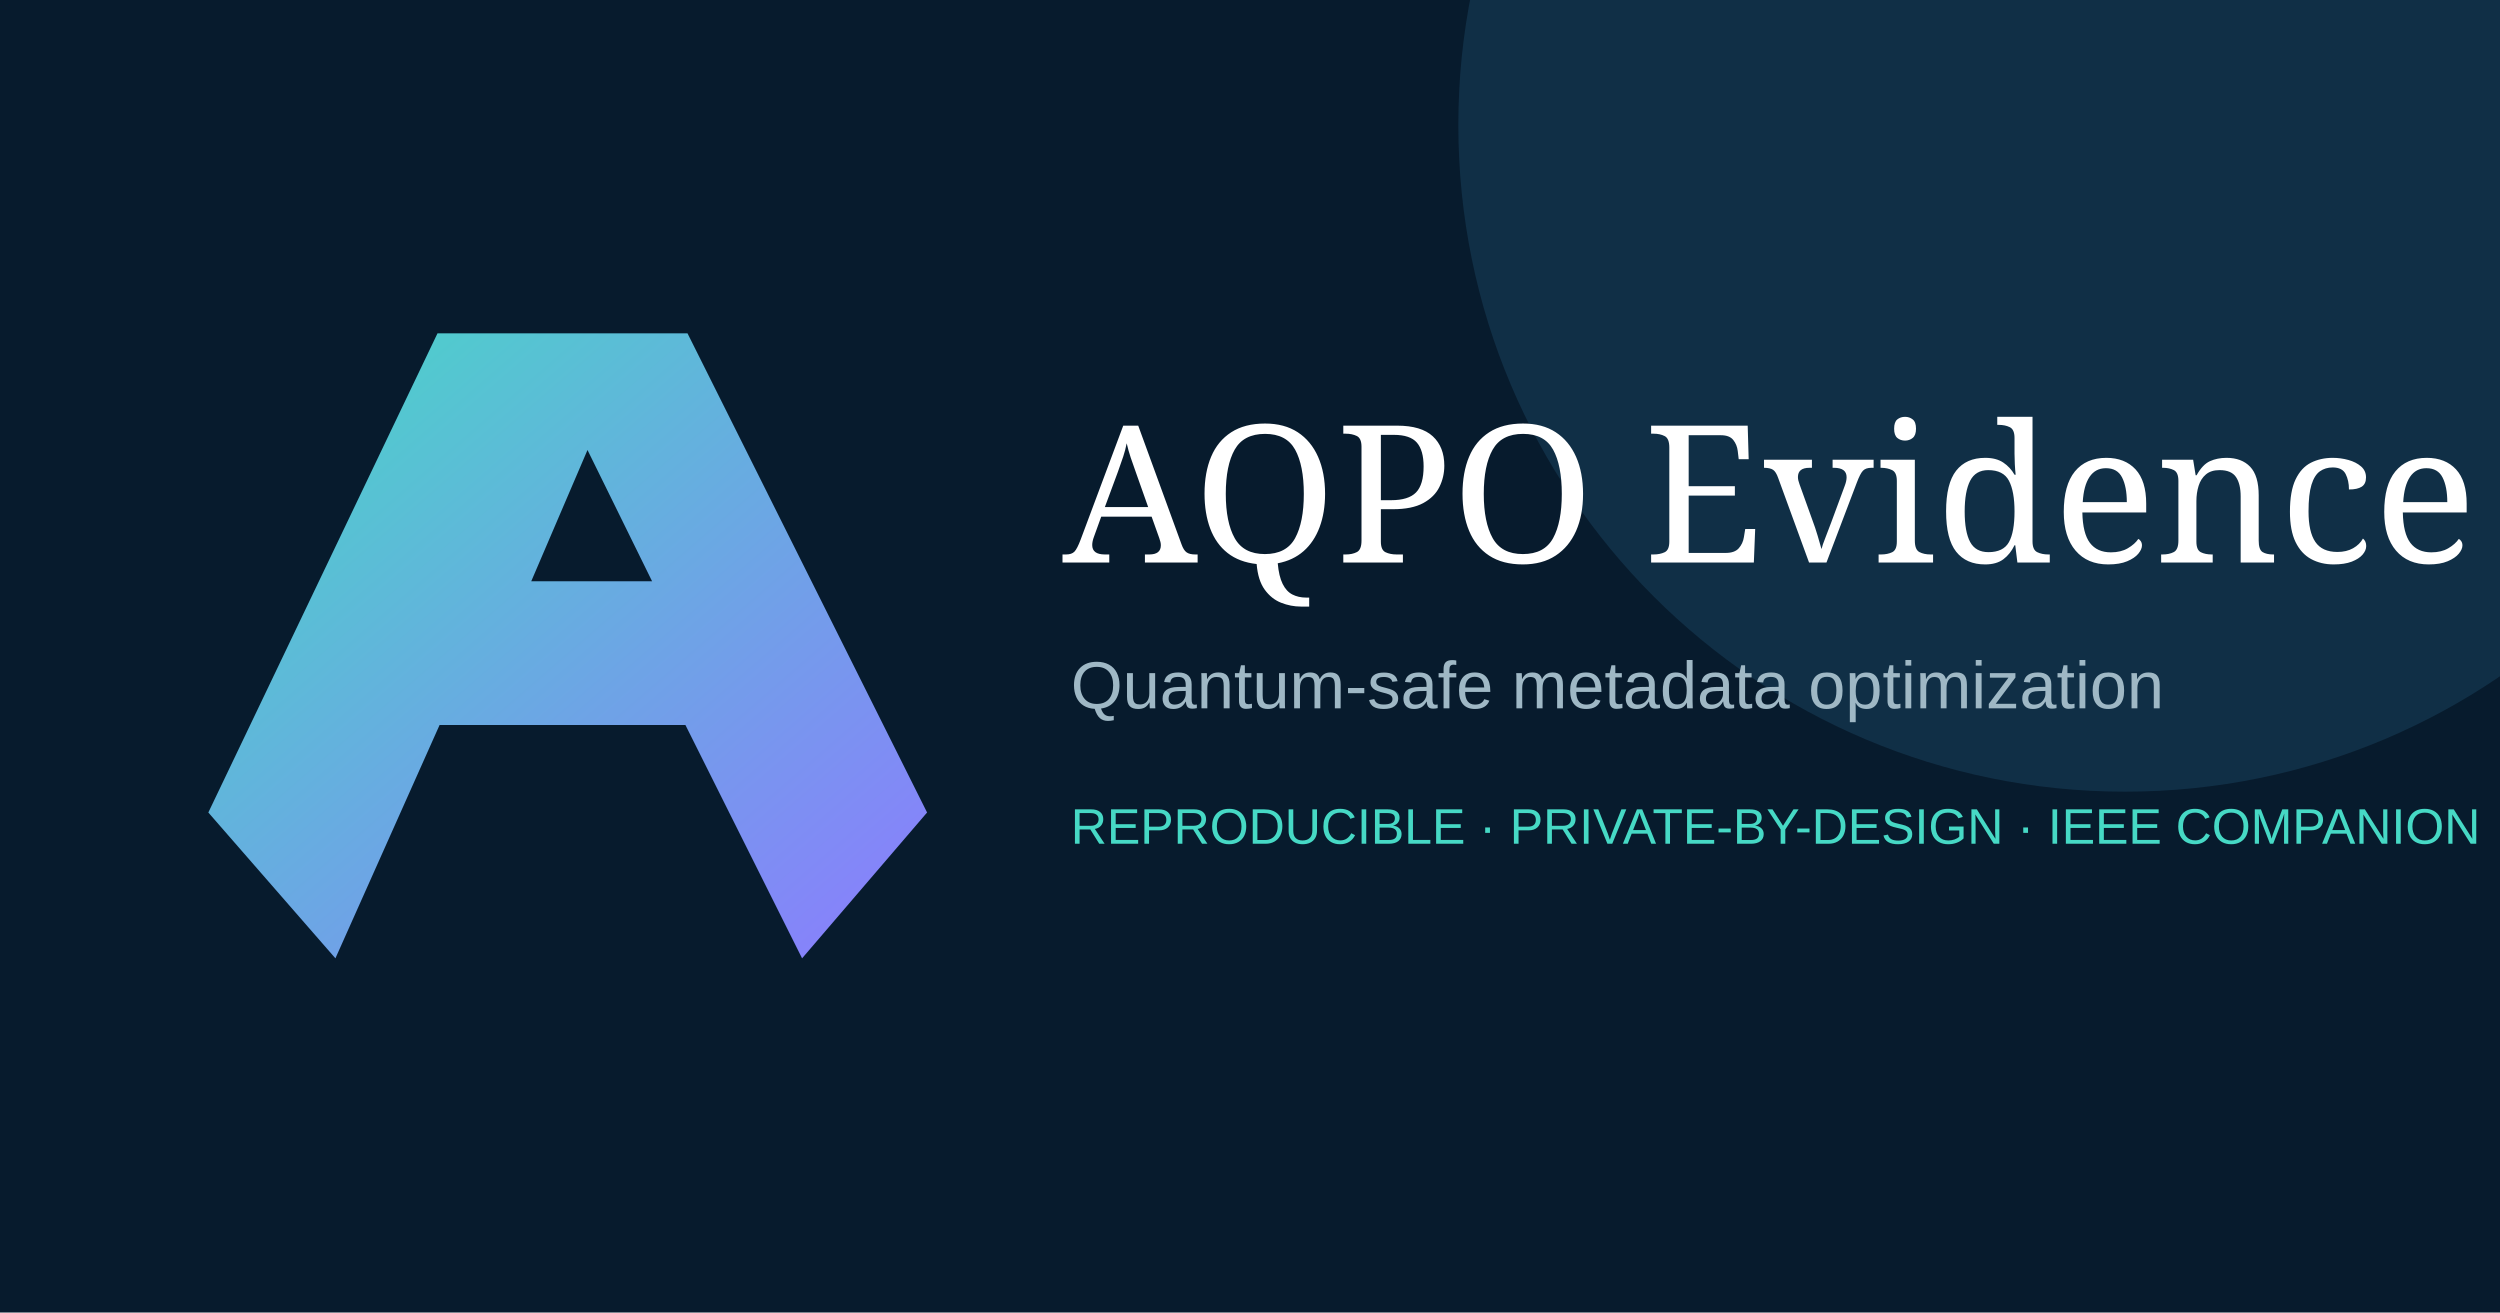
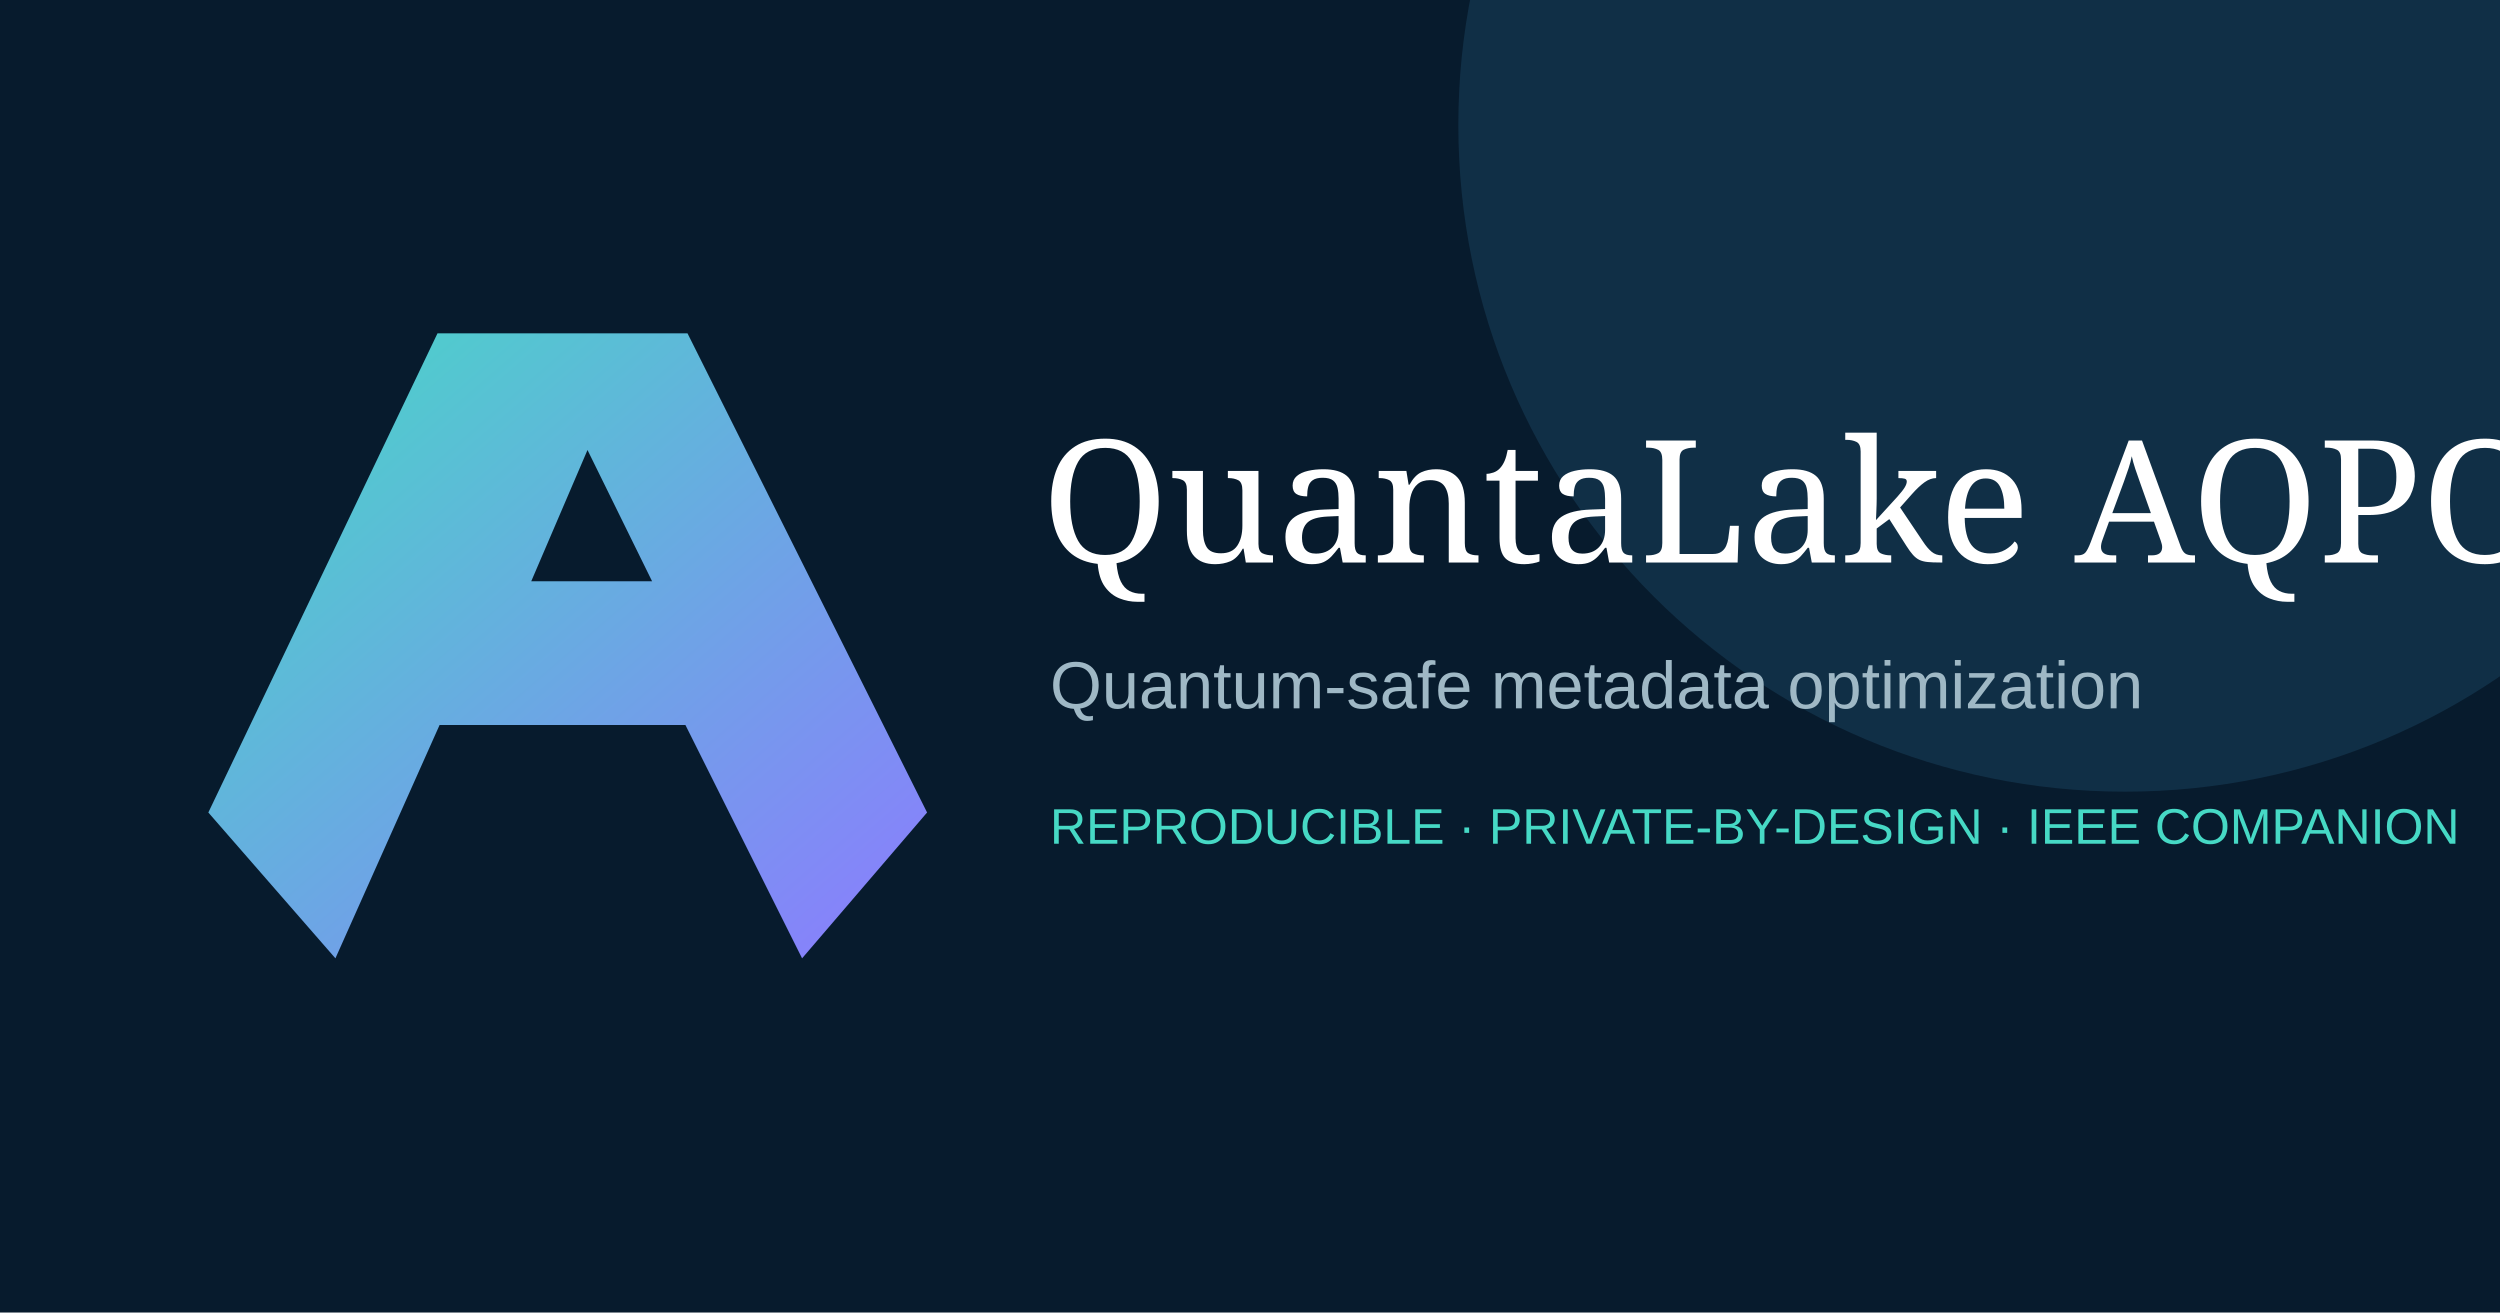
<svg xmlns="http://www.w3.org/2000/svg" width="1200" height="630" viewBox="0 0 1200 630">
  <defs>
    <linearGradient id="g" x1="0" y1="0" x2="1" y2="1">
      <stop stop-color="#46d9c5" />
      <stop offset="1" stop-color="#8c7bff" />
    </linearGradient>
  </defs>
  <rect width="1200" height="630" fill="#071b2d" />
  <circle cx="1020" cy="60" r="320" fill="#102f46" />
  <path d="M100 390 210 160h120l115 230-60 70-56-112H211l-50 112-61-70Zm155-111h58l-31-63-27 63Z" fill="url(#g)" />
-   <text x="510" y="270" fill="#fff" font-family="Georgia,serif" font-size="92">AQPO Evidence</text>
-   <text x="514" y="340" fill="#9fb8c5" font-family="Arial,sans-serif" font-size="32">Quantum-safe metadata optimization</text>
-   <text x="514" y="405" fill="#46d9c5" font-family="Arial,sans-serif" font-size="24">REPRODUCIBLE · PRIVATE-BY-DESIGN · IEEE COMPANION</text>
+   <text x="500" y="270" fill="#fff" font-family="Georgia,serif" font-size="82">QuantaLake AQPO</text>
+   <text x="504" y="340" fill="#9fb8c5" font-family="Arial,sans-serif" font-size="32">Quantum-safe metadata optimization</text>
+   <text x="504" y="405" fill="#46d9c5" font-family="Arial,sans-serif" font-size="24">REPRODUCIBLE · PRIVATE-BY-DESIGN · IEEE COMPANION</text>
</svg>
